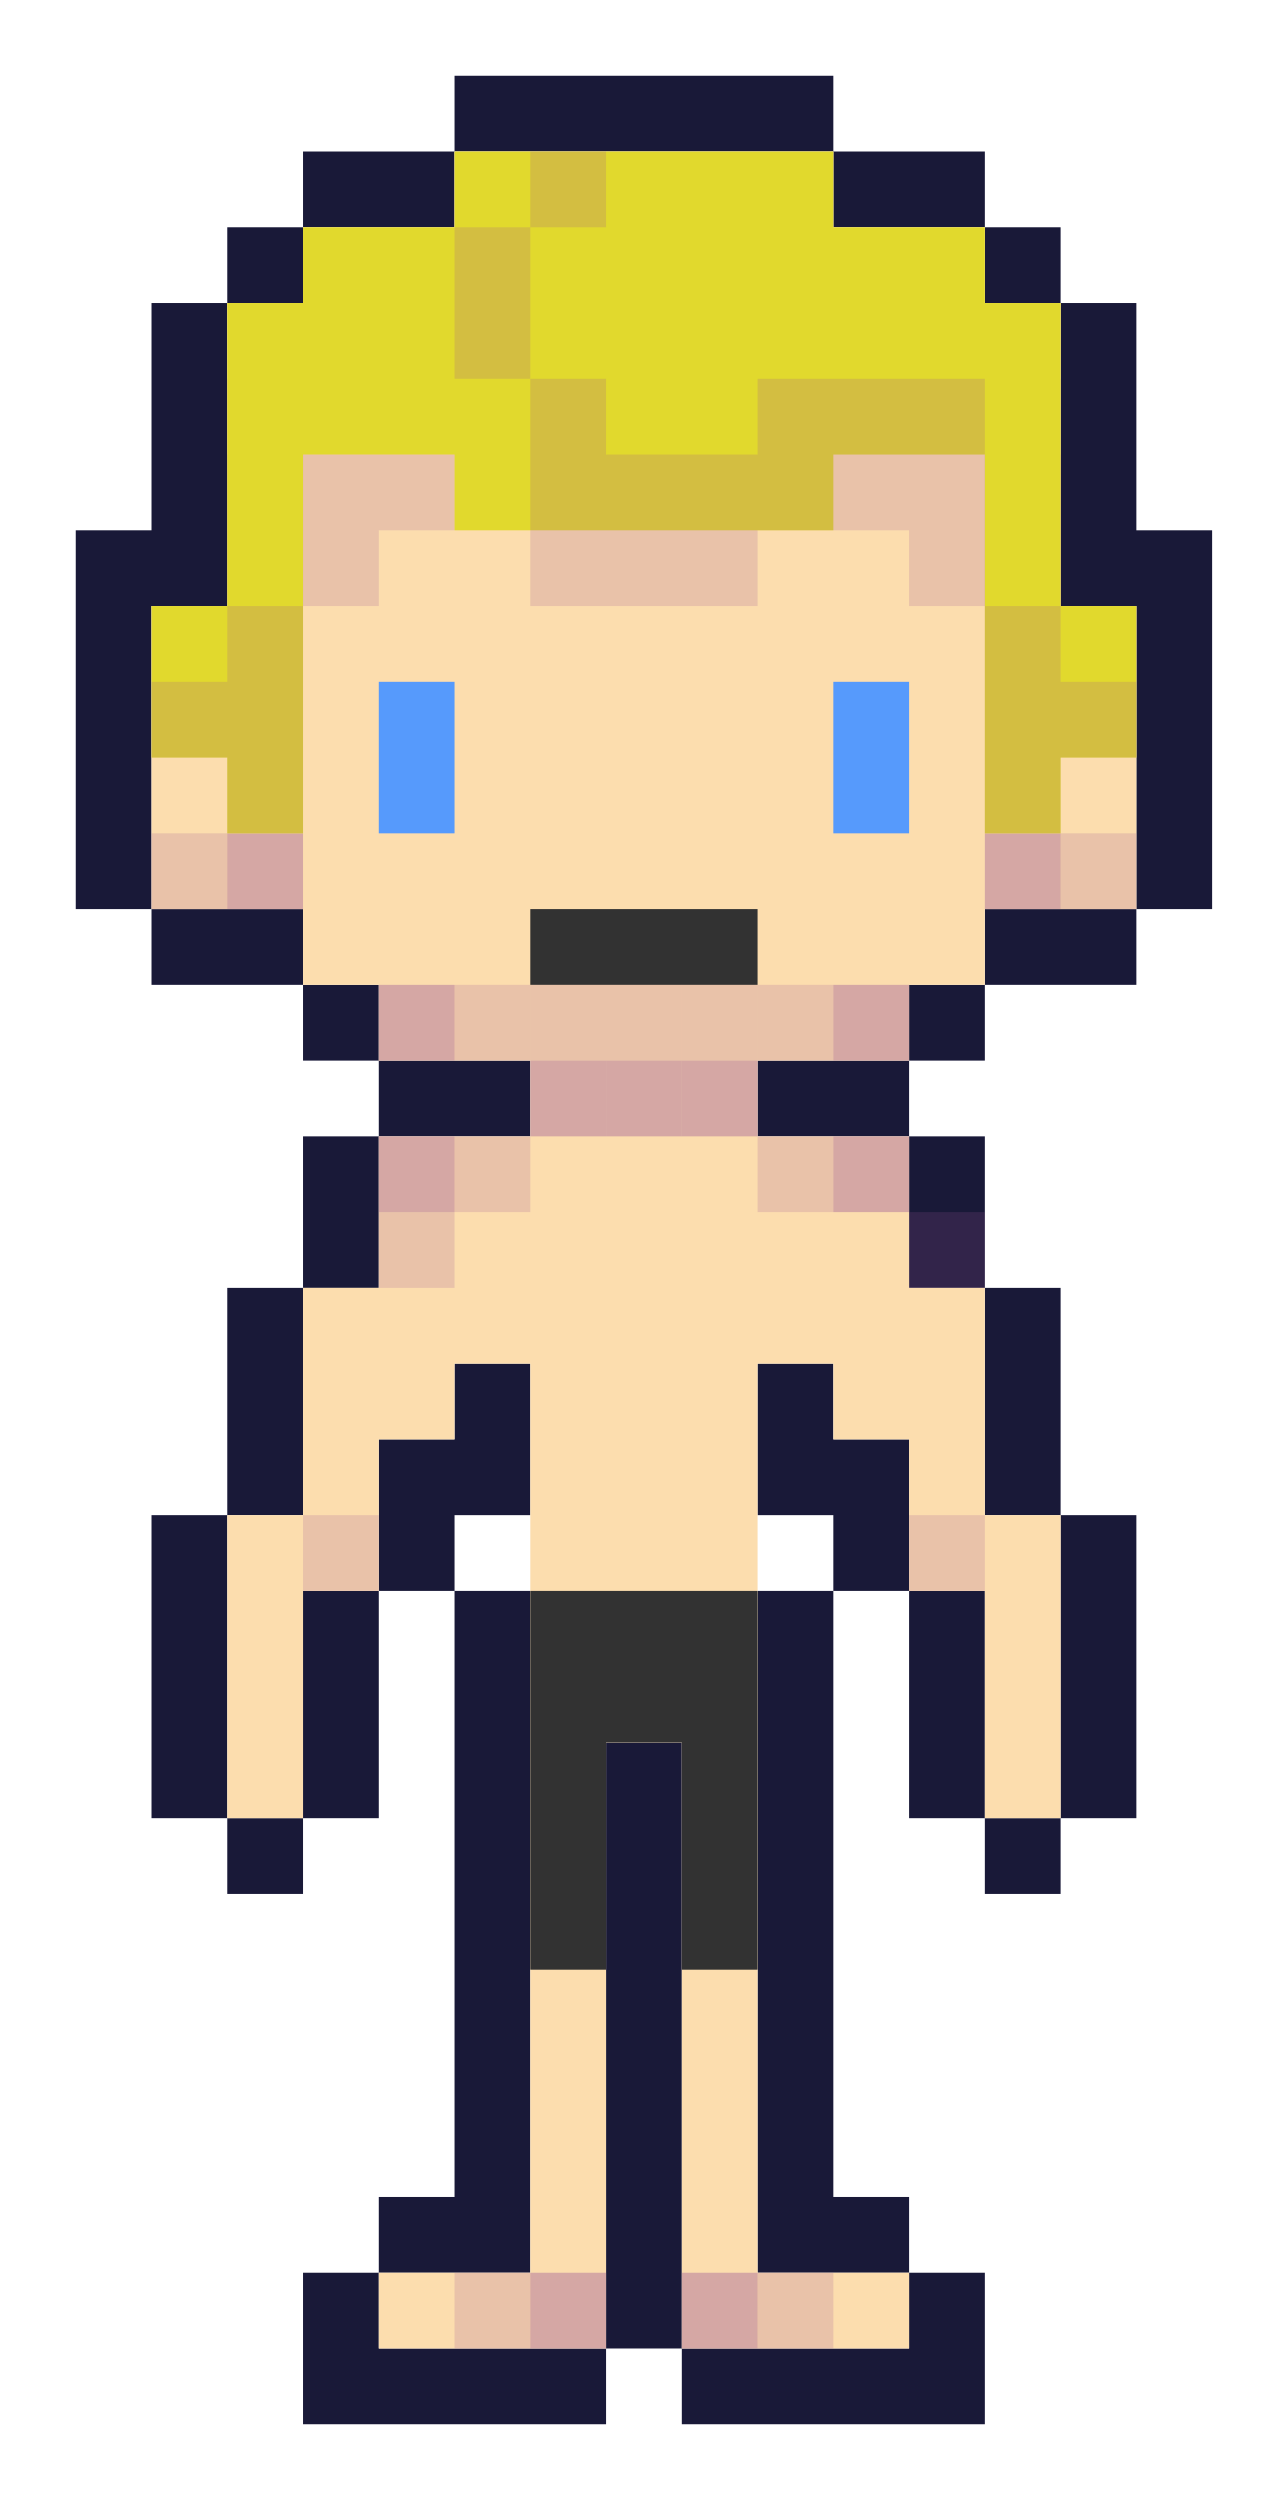
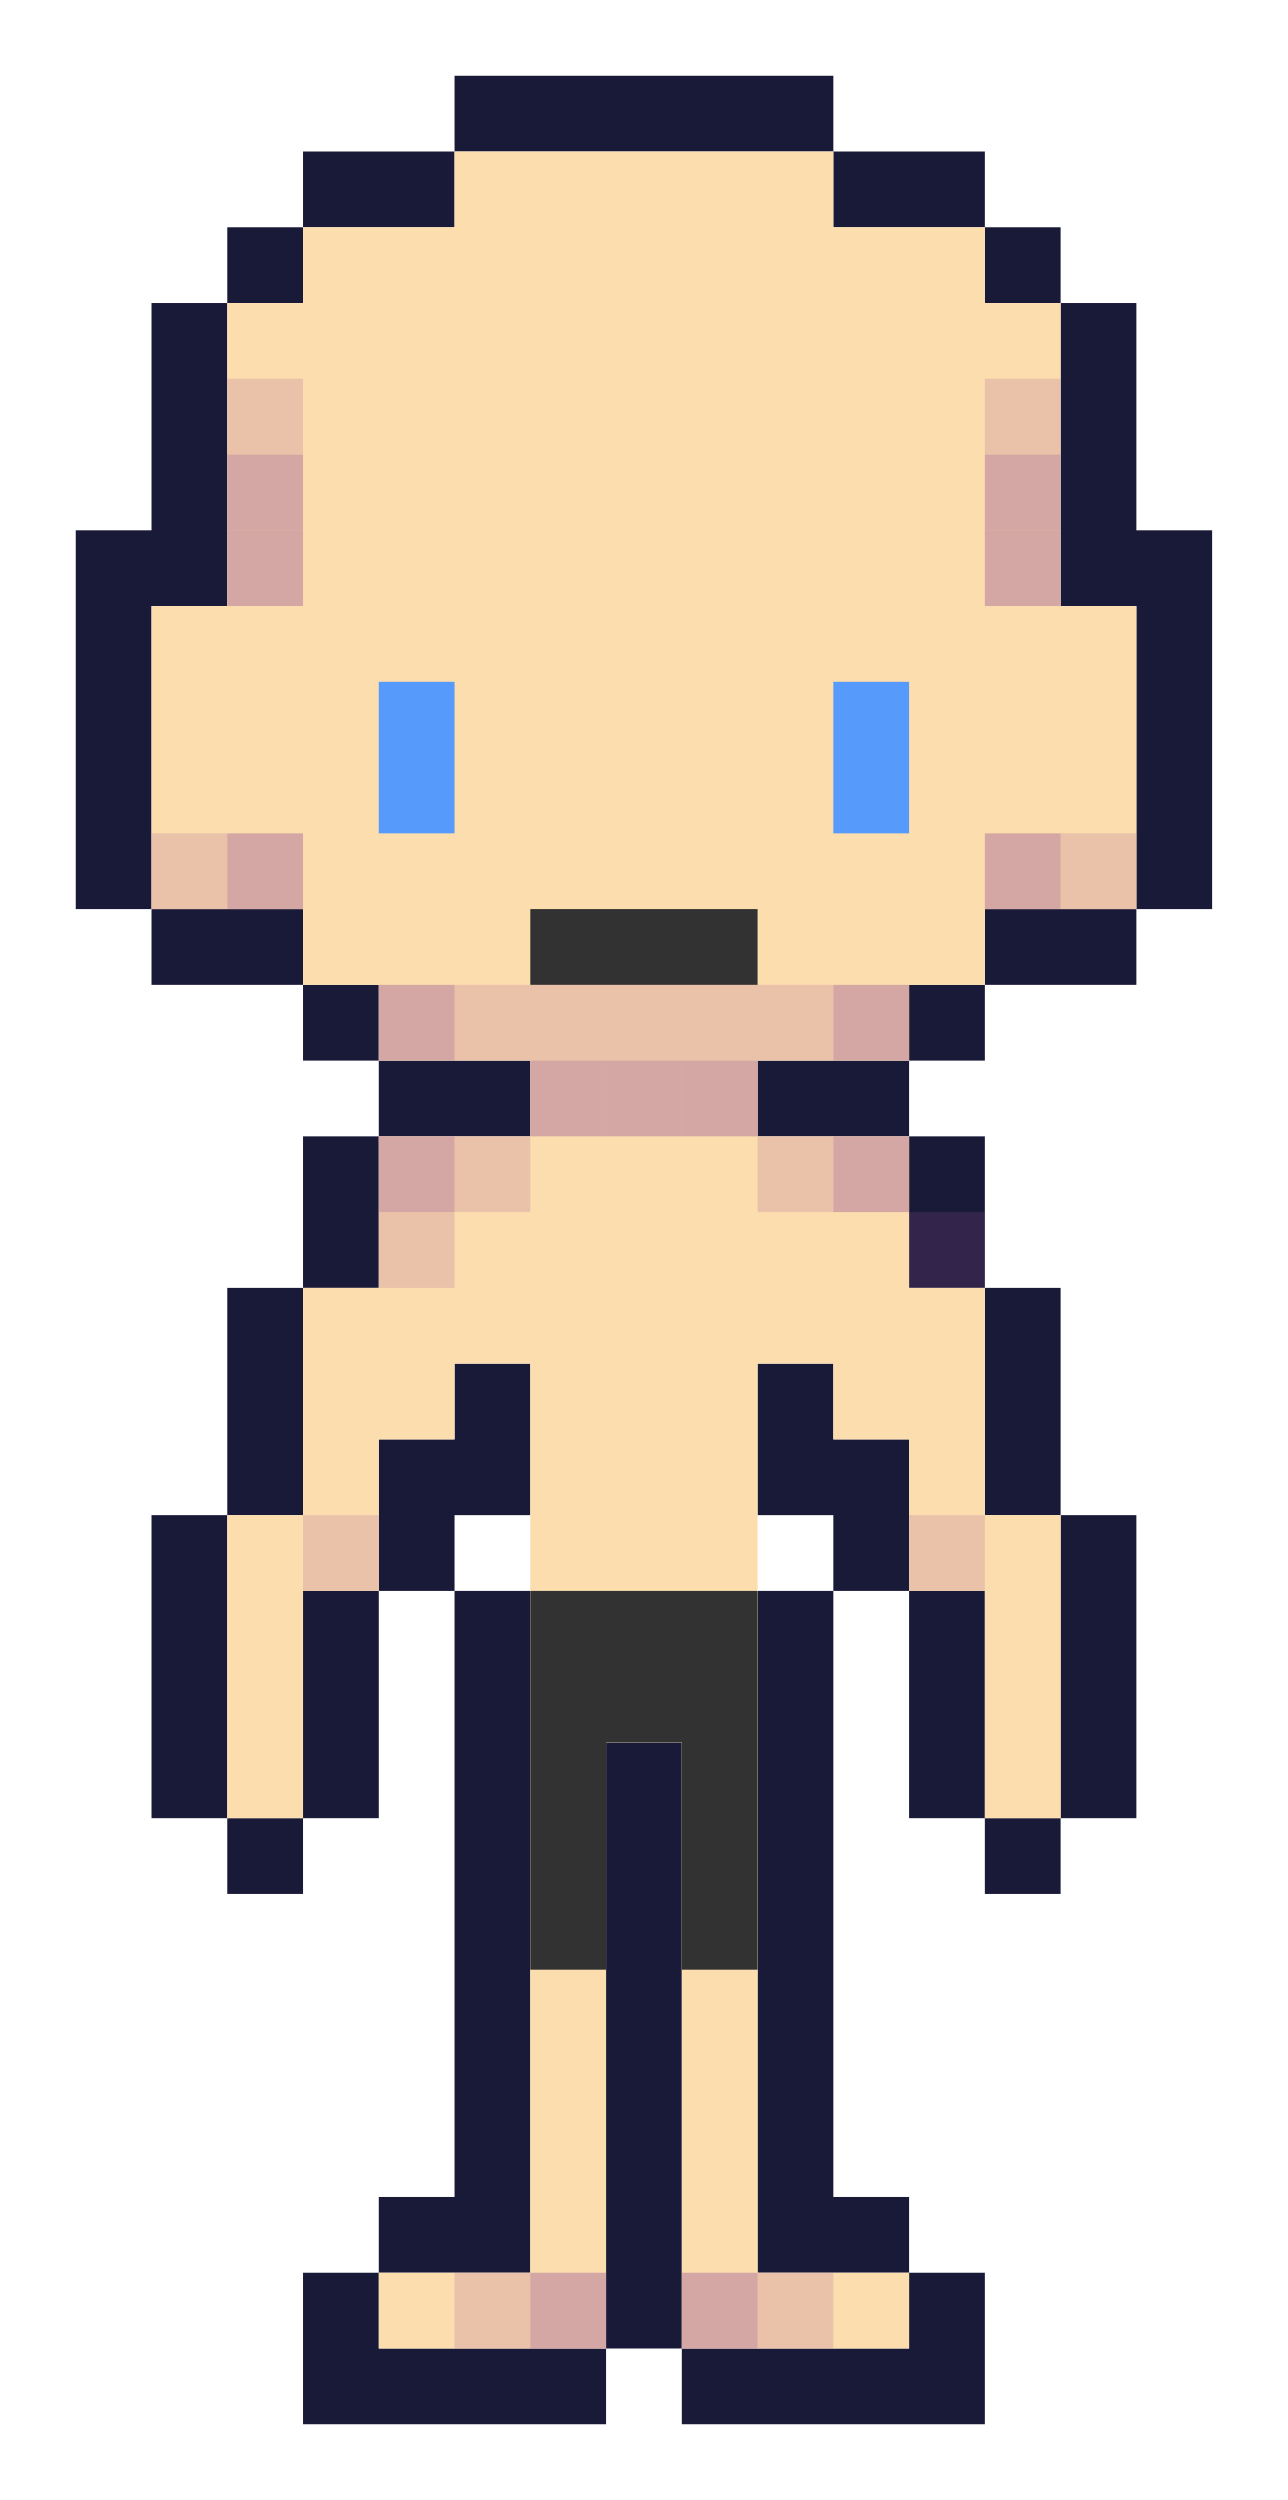
<svg xmlns="http://www.w3.org/2000/svg" width="425" height="825" viewBox="0 0 425 825" id="svg2" version="1.1">
  <defs id="defs4" />
  <g id="layer1" transform="translate(0,-227.3622)">
    <path style="fill:#191938;fill-rule:evenodd;stroke:none;stroke-width:1px;stroke-linecap:butt;stroke-linejoin:miter;stroke-opacity:1;fill-opacity:1" d="M 150 25 L 150 50 L 175 50 L 200 50 L 225 50 L 250 50 L 275 50 L 275 25 L 250 25 L 225 25 L 200 25 L 175 25 L 150 25 z M 275 50 L 275 75 L 300 75 L 325 75 L 325 50 L 300 50 L 275 50 z M 325 75 L 325 100 L 350 100 L 350 75 L 325 75 z M 350 100 L 350 125 L 350 150 L 350 175 L 350 200 L 375 200 L 375 225 L 375 250 L 375 275 L 375 300 L 400 300 L 400 275 L 400 250 L 400 225 L 400 200 L 400 175 L 375 175 L 375 150 L 375 125 L 375 100 L 350 100 z M 375 300 L 350 300 L 325 300 L 325 325 L 350 325 L 375 325 L 375 300 z M 325 325 L 300 325 L 300 350 L 325 350 L 325 325 z M 300 350 L 275 350 L 250 350 L 250 375 L 275 375 L 300 375 L 300 350 z M 300 375 L 300 400 L 300 425 L 325 425 L 325 400 L 325 375 L 300 375 z M 325 425 L 325 450 L 325 475 L 325 500 L 350 500 L 350 475 L 350 450 L 350 425 L 325 425 z M 350 500 L 350 525 L 350 550 L 350 575 L 350 600 L 375 600 L 375 575 L 375 550 L 375 525 L 375 500 L 350 500 z M 350 600 L 325 600 L 325 625 L 350 625 L 350 600 z M 325 600 L 325 575 L 325 550 L 325 525 L 300 525 L 300 550 L 300 575 L 300 600 L 325 600 z M 300 525 L 300 500 L 300 475 L 275 475 L 275 450 L 250 450 L 250 475 L 250 500 L 275 500 L 275 525 L 300 525 z M 275 525 L 250 525 L 250 550 L 250 575 L 250 600 L 250 625 L 250 650 L 250 675 L 250 700 L 250 725 L 250 750 L 275 750 L 300 750 L 300 725 L 275 725 L 275 700 L 275 675 L 275 650 L 275 625 L 275 600 L 275 575 L 275 550 L 275 525 z M 300 750 L 300 775 L 275 775 L 250 775 L 225 775 L 225 800 L 250 800 L 275 800 L 300 800 L 325 800 L 325 775 L 325 750 L 300 750 z M 225 775 L 225 750 L 225 725 L 225 700 L 225 675 L 225 650 L 225 625 L 225 600 L 225 575 L 200 575 L 200 600 L 200 625 L 200 650 L 200 675 L 200 700 L 200 725 L 200 750 L 200 775 L 225 775 z M 200 775 L 175 775 L 150 775 L 125 775 L 125 750 L 100 750 L 100 775 L 100 800 L 125 800 L 150 800 L 175 800 L 200 800 L 200 775 z M 125 750 L 150 750 L 175 750 L 175 725 L 175 700 L 175 675 L 175 650 L 175 625 L 175 600 L 175 575 L 175 550 L 175 525 L 150 525 L 150 550 L 150 575 L 150 600 L 150 625 L 150 650 L 150 675 L 150 700 L 150 725 L 125 725 L 125 750 z M 150 525 L 150 500 L 175 500 L 175 475 L 175 450 L 150 450 L 150 475 L 125 475 L 125 500 L 125 525 L 150 525 z M 125 525 L 100 525 L 100 550 L 100 575 L 100 600 L 125 600 L 125 575 L 125 550 L 125 525 z M 100 600 L 75 600 L 75 625 L 100 625 L 100 600 z M 75 600 L 75 575 L 75 550 L 75 525 L 75 500 L 50 500 L 50 525 L 50 550 L 50 575 L 50 600 L 75 600 z M 75 500 L 100 500 L 100 475 L 100 450 L 100 425 L 75 425 L 75 450 L 75 475 L 75 500 z M 100 425 L 125 425 L 125 400 L 125 375 L 100 375 L 100 400 L 100 425 z M 125 375 L 150 375 L 175 375 L 175 350 L 150 350 L 125 350 L 125 375 z M 125 350 L 125 325 L 100 325 L 100 350 L 125 350 z M 100 325 L 100 300 L 75 300 L 50 300 L 50 325 L 75 325 L 100 325 z M 50 300 L 50 275 L 50 250 L 50 225 L 50 200 L 75 200 L 75 175 L 75 150 L 75 125 L 75 100 L 50 100 L 50 125 L 50 150 L 50 175 L 25 175 L 25 200 L 25 225 L 25 250 L 25 275 L 25 300 L 50 300 z M 75 100 L 100 100 L 100 75 L 75 75 L 75 100 z M 100 75 L 125 75 L 150 75 L 150 50 L 125 50 L 100 50 L 100 75 z " transform="translate(0,227.3622)" id="rect4145" />
  </g>
  <g id="layer3">
    <path class="skin custom-color" data-custom-color="skin" fill="#fcddae" style="fill-opacity:1;fill-rule:evenodd;stroke:none;stroke-width:1px;stroke-linecap:butt;stroke-linejoin:miter;stroke-opacity:1" d="M 150 50 L 150 75 L 125 75 L 100 75 L 100 100 L 75 100 L 75 125 L 75 150 L 75 175 L 75 200 L 50 200 L 50 225 L 50 250 L 50 275 L 50 300 L 75 300 L 100 300 L 100 325 L 125 325 L 125 350 L 150 350 L 175 350 L 175 375 L 150 375 L 125 375 L 125 400 L 125 425 L 100 425 L 100 450 L 100 475 L 100 500 L 75 500 L 75 525 L 75 550 L 75 575 L 75 600 L 100 600 L 100 575 L 100 550 L 100 525 L 125 525 L 125 500 L 125 475 L 150 475 L 150 450 L 175 450 L 175 475 L 175 500 L 175 525 L 175 550 L 175 575 L 175 600 L 175 625 L 175 650 L 175 675 L 175 700 L 175 725 L 175 750 L 150 750 L 125 750 L 125 775 L 150 775 L 175 775 L 200 775 L 200 750 L 200 725 L 200 700 L 200 675 L 200 650 L 200 625 L 200 600 L 200 575 L 225 575 L 225 600 L 225 625 L 225 650 L 225 675 L 225 700 L 225 725 L 225 750 L 225 775 L 250 775 L 275 775 L 300 775 L 300 750 L 275 750 L 250 750 L 250 725 L 250 700 L 250 675 L 250 650 L 250 625 L 250 600 L 250 575 L 250 550 L 250 525 L 250 500 L 250 475 L 250 450 L 275 450 L 275 475 L 300 475 L 300 500 L 300 525 L 325 525 L 325 550 L 325 575 L 325 600 L 350 600 L 350 575 L 350 550 L 350 525 L 350 500 L 325 500 L 325 475 L 325 450 L 325 425 L 300 425 L 300 400 L 300 375 L 275 375 L 250 375 L 250 350 L 275 350 L 300 350 L 300 325 L 325 325 L 325 300 L 350 300 L 375 300 L 375 275 L 375 250 L 375 225 L 375 200 L 350 200 L 350 175 L 350 150 L 350 125 L 350 100 L 325 100 L 325 75 L 300 75 L 275 75 L 275 50 L 250 50 L 225 50 L 200 50 L 175 50 L 150 50 z " id="rect4145-7-0-06-13" />
  </g>
  <g id="layer8">
    <path style="fill:#323232;fill-opacity:1;fill-rule:evenodd;stroke:none;stroke-width:1px;stroke-linecap:butt;stroke-linejoin:miter;stroke-opacity:1" d="M 175 525 L 175 550 L 175 575 L 175 600 L 175 625 L 175 650 L 200 650 L 200 625 L 200 600 L 200 575 L 225 575 L 225 600 L 225 625 L 225 650 L 250 650 L 250 625 L 250 600 L 250 575 L 250 550 L 250 525 L 225 525 L 200 525 L 175 525 z " id="rect4145-7-0-06-13-1-4" />
  </g>
  <g id="layer7">
    <path style="fill:#323232;fill-opacity:1;fill-rule:evenodd;stroke:none;stroke-width:1px;stroke-linecap:butt;stroke-linejoin:miter;stroke-opacity:1" d="M 175 300 L 175 325 L 200 325 L 225 325 L 250 325 L 250 300 L 225 300 L 200 300 L 175 300 z " id="rect4145-7-0-06-13-1-8" />
  </g>
  <g id="layer6">
    <path class="eyes custom-color" data-custom-color="eyes" fill="#569afc" style="fill-opacity:1;fill-rule:evenodd;stroke:none;stroke-width:1px;stroke-linecap:butt;stroke-linejoin:miter;stroke-opacity:1" d="M 125 225 L 125 250 L 125 275 L 150 275 L 150 250 L 150 225 L 125 225 z M 275 225 L 275 250 L 275 275 L 300 275 L 300 250 L 300 225 L 275 225 z " id="rect4145-7-0-06-13-1-9" />
  </g>
  <g id="layer5">
    <path style="fill:#9b5595;fill-opacity:0.392;fill-rule:evenodd;stroke:none;stroke-width:1px;stroke-linecap:butt;stroke-linejoin:miter;stroke-opacity:1" d="m 175,350 25,0 0,25 -25,0 z" id="rect4145-7-0-06-13-1-7" />
    <path style="fill:#9b5595;fill-opacity:0.392;fill-rule:evenodd;stroke:none;stroke-width:1px;stroke-linecap:butt;stroke-linejoin:miter;stroke-opacity:1" d="m 200,350 25,0 0,25 -25,0 z" id="rect4145-7-0-06-13-1-7-5" />
    <path style="fill:#9b5595;fill-opacity:0.392;fill-rule:evenodd;stroke:none;stroke-width:1px;stroke-linecap:butt;stroke-linejoin:miter;stroke-opacity:1" d="m 225,350 25,0 0,25 -25,0 z" id="rect4145-7-0-06-13-1-7-54" />
    <path style="fill:#9b5595;fill-opacity:0.392;fill-rule:evenodd;stroke:none;stroke-width:1px;stroke-linecap:butt;stroke-linejoin:miter;stroke-opacity:1" d="m 125,325 25,0 0,25 -25,0 z" id="rect4145-7-0-06-13-1-7-9" />
    <path style="fill:#9b5595;fill-opacity:0.392;fill-rule:evenodd;stroke:none;stroke-width:1px;stroke-linecap:butt;stroke-linejoin:miter;stroke-opacity:1" d="m 275,325 25,0 0,25 -25,0 z" id="rect4145-7-0-06-13-1-7-8" />
    <path style="fill:#9b5595;fill-opacity:0.392;fill-rule:evenodd;stroke:none;stroke-width:1px;stroke-linecap:butt;stroke-linejoin:miter;stroke-opacity:1" d="m 75,175 25,0 0,25 -25,0 z" id="rect4145-7-0-06-13-1-7-543" />
    <path style="fill:#9b5595;fill-opacity:0.392;fill-rule:evenodd;stroke:none;stroke-width:1px;stroke-linecap:butt;stroke-linejoin:miter;stroke-opacity:1" d="m 75,150 25,0 0,25 -25,0 z" id="rect4145-7-0-06-13-1-7-0" />
    <path style="fill:#9b5595;fill-opacity:0.392;fill-rule:evenodd;stroke:none;stroke-width:1px;stroke-linecap:butt;stroke-linejoin:miter;stroke-opacity:1" d="m 325,175 25,0 0,25 -25,0 z" id="rect4145-7-0-06-13-1-7-2" />
    <path style="fill:#9b5595;fill-opacity:0.392;fill-rule:evenodd;stroke:none;stroke-width:1px;stroke-linecap:butt;stroke-linejoin:miter;stroke-opacity:1" d="m 325,150 25,0 0,25 -25,0 z" id="rect4145-7-0-06-13-1-7-67" />
    <path style="fill:#9b5595;fill-opacity:0.392;fill-rule:evenodd;stroke:none;stroke-width:1px;stroke-linecap:butt;stroke-linejoin:miter;stroke-opacity:1" d="m 125,375 25,0 0,25 -25,0 z" id="rect4145-7-0-06-13-1-7-56" />
    <path style="fill:#9b5595;fill-opacity:0.392;fill-rule:evenodd;stroke:none;stroke-width:1px;stroke-linecap:butt;stroke-linejoin:miter;stroke-opacity:1" d="m 275,375 25,0 0,25 -25,0 z" id="rect4145-7-0-06-13-1-7-59" />
    <path style="fill:#9b5595;fill-opacity:0.392;fill-rule:evenodd;stroke:none;stroke-width:1px;stroke-linecap:butt;stroke-linejoin:miter;stroke-opacity:1" d="m 175,750 25,0 0,25 -25,0 z" id="rect4145-7-0-06-13-1-7-47" />
    <path style="fill:#9b5595;fill-opacity:0.392;fill-rule:evenodd;stroke:none;stroke-width:1px;stroke-linecap:butt;stroke-linejoin:miter;stroke-opacity:1" d="m 225,750 25,0 0,25 -25,0 z" id="rect4145-7-0-06-13-1-7-27" />
    <path style="fill:#9b5595;fill-opacity:0.196;fill-rule:evenodd;stroke:none;stroke-width:1px;stroke-linecap:butt;stroke-linejoin:miter;stroke-opacity:1" d="m 150,325 25,0 0,25 -25,0 z" id="rect4145-7-0-06-13-1-7-99" />
    <path style="fill:#9b5595;fill-opacity:0.196;fill-rule:evenodd;stroke:none;stroke-width:1px;stroke-linecap:butt;stroke-linejoin:miter;stroke-opacity:1" d="m 175,325 25,0 0,25 -25,0 z" id="rect4145-7-0-06-13-1-7-99-7" />
    <path style="fill:#9b5595;fill-opacity:0.196;fill-rule:evenodd;stroke:none;stroke-width:1px;stroke-linecap:butt;stroke-linejoin:miter;stroke-opacity:1" d="m 200,325 25,0 0,25 -25,0 z" id="rect4145-7-0-06-13-1-7-99-2" />
    <path style="fill:#9b5595;fill-opacity:0.196;fill-rule:evenodd;stroke:none;stroke-width:1px;stroke-linecap:butt;stroke-linejoin:miter;stroke-opacity:1" d="m 225,325 25,0 0,25 -25,0 z" id="rect4145-7-0-06-13-1-7-99-9" />
    <path style="fill:#9b5595;fill-opacity:0.196;fill-rule:evenodd;stroke:none;stroke-width:1px;stroke-linecap:butt;stroke-linejoin:miter;stroke-opacity:1" d="m 250,325 25,0 0,25 -25,0 z" id="rect4145-7-0-06-13-1-7-99-0" />
    <path style="fill:#9b5595;fill-opacity:0.196;fill-rule:evenodd;stroke:none;stroke-width:1px;stroke-linecap:butt;stroke-linejoin:miter;stroke-opacity:1" d="m 50,275 25,0 0,25 -25,0 z" id="rect4145-7-0-06-13-1-7-99-97" />
    <path style="fill:#9b5595;fill-opacity:0.196;fill-rule:evenodd;stroke:none;stroke-width:1px;stroke-linecap:butt;stroke-linejoin:miter;stroke-opacity:1" d="m 350,275 25,0 0,25 -25,0 z" id="rect4145-7-0-06-13-1-7-99-8" />
    <path style="fill:#9b5595;fill-opacity:0.196;fill-rule:evenodd;stroke:none;stroke-width:1px;stroke-linecap:butt;stroke-linejoin:miter;stroke-opacity:1" d="m 75,125 25,0 0,25 -25,0 z" id="rect4145-7-0-06-13-1-7-99-3" />
    <path style="fill:#9b5595;fill-opacity:0.196;fill-rule:evenodd;stroke:none;stroke-width:1px;stroke-linecap:butt;stroke-linejoin:miter;stroke-opacity:1" d="m 325,125 25,0 0,25 -25,0 z" id="rect4145-7-0-06-13-1-7-99-71" />
    <path style="fill:#9b5595;fill-opacity:0.196;fill-rule:evenodd;stroke:none;stroke-width:1px;stroke-linecap:butt;stroke-linejoin:miter;stroke-opacity:1" d="m 150,375 25,0 0,25 -25,0 z" id="rect4145-7-0-06-13-1-7-99-84" />
    <path style="fill:#9b5595;fill-opacity:0.196;fill-rule:evenodd;stroke:none;stroke-width:1px;stroke-linecap:butt;stroke-linejoin:miter;stroke-opacity:1" d="m 125,400 25,0 0,25 -25,0 z" id="rect4145-7-0-06-13-1-7-99-04" />
    <path style="fill:#9b5595;fill-opacity:0.196;fill-rule:evenodd;stroke:none;stroke-width:1px;stroke-linecap:butt;stroke-linejoin:miter;stroke-opacity:1" d="m 250,375 25,0 0,25 -25,0 z" id="rect4145-7-0-06-13-1-7-99-87" />
    <path style="fill:#9b5595;fill-opacity:0.196;fill-rule:evenodd;stroke:none;stroke-width:1px;stroke-linecap:butt;stroke-linejoin:miter;stroke-opacity:1" d="m 300,400 25,0 0,25 -25,0 z" id="rect4145-7-0-06-13-1-7-99-5" />
    <path style="fill:#9b5595;fill-opacity:0.196;fill-rule:evenodd;stroke:none;stroke-width:1px;stroke-linecap:butt;stroke-linejoin:miter;stroke-opacity:1" d="m 150,750 25,0 0,25 -25,0 z" id="rect4145-7-0-06-13-1-7-99-35" />
    <path style="fill:#9b5595;fill-opacity:0.196;fill-rule:evenodd;stroke:none;stroke-width:1px;stroke-linecap:butt;stroke-linejoin:miter;stroke-opacity:1" d="m 250,750 25,0 0,25 -25,0 z" id="rect4145-7-0-06-13-1-7-99-77" />
    <path style="fill:#9b5595;fill-opacity:0.196;fill-rule:evenodd;stroke:none;stroke-width:1px;stroke-linecap:butt;stroke-linejoin:miter;stroke-opacity:1" d="m 100,500 25,0 0,25 -25,0 z" id="rect4145-7-0-06-13-1-7-99-76" />
    <path style="fill:#9b5595;fill-opacity:0.196;fill-rule:evenodd;stroke:none;stroke-width:1px;stroke-linecap:butt;stroke-linejoin:miter;stroke-opacity:1" d="m 300,500 25,0 0,25 -25,0 z" id="rect4145-7-0-06-13-1-7-99-6" />
    <path style="fill:#9b5595;fill-opacity:0.392;fill-rule:evenodd;stroke:none;stroke-width:1px;stroke-linecap:butt;stroke-linejoin:miter;stroke-opacity:1" d="m 325,275 25,0 0,25 -25,0 z" id="rect4145-7-0-06-13-1-7-54-2" />
    <path style="fill:#9b5595;fill-opacity:0.392;fill-rule:evenodd;stroke:none;stroke-width:1px;stroke-linecap:butt;stroke-linejoin:miter;stroke-opacity:1" d="m 75,275 25,0 0,25 -25,0 z" id="rect4145-7-0-06-13-1-7-54-0" />
  </g>
  <g id="layer9">
-     <path class="hair hair1 custom-color" data-custom-color="hair" fill="#e1d92d" style="fill-opacity:1;fill-rule:evenodd;stroke:none;stroke-width:1px;stroke-linecap:butt;stroke-linejoin:miter;stroke-opacity:1" d="M 150 50 L 150 75 L 125 75 L 100 75 L 100 100 L 75 100 L 75 125 L 75 150 L 75 175 L 75 200 L 50 200 L 50 225 L 50 250 L 75 250 L 75 275 L 100 275 L 100 250 L 100 225 L 100 200 L 100 175 L 100 150 L 125 150 L 150 150 L 150 175 L 175 175 L 200 175 L 225 175 L 250 175 L 275 175 L 275 150 L 300 150 L 325 150 L 325 175 L 325 200 L 325 225 L 325 250 L 325 275 L 350 275 L 350 250 L 375 250 L 375 225 L 375 200 L 350 200 L 350 175 L 350 150 L 350 125 L 350 100 L 325 100 L 325 75 L 300 75 L 275 75 L 275 50 L 250 50 L 225 50 L 200 50 L 175 50 L 150 50 z " id="rect4145-7-0-06-13-1-1" />
+     <path class="hair hair1 custom-color" data-custom-color="hair" fill="#e1d92d" display="none" style="fill-opacity:1;fill-rule:evenodd;stroke:none;stroke-width:1px;stroke-linecap:butt;stroke-linejoin:miter;stroke-opacity:1" d="M 150 50 L 150 75 L 125 75 L 100 75 L 100 100 L 75 100 L 75 125 L 75 150 L 75 175 L 75 200 L 50 200 L 50 225 L 50 250 L 75 250 L 75 275 L 100 275 L 100 250 L 100 225 L 100 200 L 100 175 L 100 150 L 125 150 L 150 150 L 150 175 L 175 175 L 200 175 L 225 175 L 250 175 L 275 175 L 275 150 L 300 150 L 325 150 L 325 175 L 325 200 L 325 225 L 325 250 L 325 275 L 350 275 L 350 250 L 375 250 L 375 225 L 375 200 L 350 200 L 350 175 L 350 150 L 350 125 L 350 100 L 325 100 L 325 75 L 300 75 L 275 75 L 275 50 L 250 50 L 225 50 L 200 50 L 175 50 L 150 50 z " id="rect4145-7-0-06-13-1-1" />
  </g>
  <g id="layer10">
-     <path class="hair shadow hair1" style="fill:#9b5595;fill-opacity:0.196;fill-rule:evenodd;stroke:none;stroke-width:1px;stroke-linecap:butt;stroke-linejoin:miter;stroke-opacity:1" d="M 175 50 L 175 75 L 200 75 L 200 50 L 175 50 z M 175 75 L 150 75 L 150 100 L 150 125 L 175 125 L 175 100 L 175 75 z M 175 125 L 175 150 L 175 175 L 175 200 L 200 200 L 225 200 L 250 200 L 250 175 L 275 175 L 300 175 L 300 200 L 325 200 L 325 175 L 325 150 L 325 125 L 300 125 L 275 125 L 250 125 L 250 150 L 225 150 L 200 150 L 200 125 L 175 125 z M 325 200 L 325 225 L 325 250 L 325 275 L 350 275 L 350 250 L 375 250 L 375 225 L 350 225 L 350 200 L 325 200 z M 100 150 L 100 175 L 100 200 L 125 200 L 125 175 L 150 175 L 150 150 L 125 150 L 100 150 z M 100 200 L 75 200 L 75 225 L 50 225 L 50 250 L 75 250 L 75 275 L 100 275 L 100 250 L 100 225 L 100 200 z " id="rect4145-7-0-06-13-1-7-99-8-3" />
+     <path class="hair shadow hair1" display="none" style="fill:#9b5595;fill-opacity:0.196;fill-rule:evenodd;stroke:none;stroke-width:1px;stroke-linecap:butt;stroke-linejoin:miter;stroke-opacity:1" d="M 175 50 L 175 75 L 200 75 L 200 50 L 175 50 z M 175 75 L 150 75 L 150 100 L 150 125 L 175 125 L 175 100 L 175 75 z M 175 125 L 175 150 L 175 175 L 175 200 L 200 200 L 225 200 L 250 200 L 250 175 L 275 175 L 300 175 L 300 200 L 325 200 L 325 175 L 325 150 L 325 125 L 300 125 L 275 125 L 250 125 L 250 150 L 225 150 L 200 150 L 200 125 L 175 125 z M 325 200 L 325 225 L 325 250 L 325 275 L 350 275 L 350 250 L 375 250 L 375 225 L 350 225 L 350 200 L 325 200 z M 100 150 L 100 175 L 100 200 L 125 200 L 125 175 L 150 175 L 150 150 L 125 150 L 100 150 z M 100 200 L 75 200 L 75 225 L 50 225 L 50 250 L 75 250 L 75 275 L 100 275 L 100 250 L 100 225 L 100 200 z " id="rect4145-7-0-06-13-1-7-99-8-3" />
  </g>
</svg>
